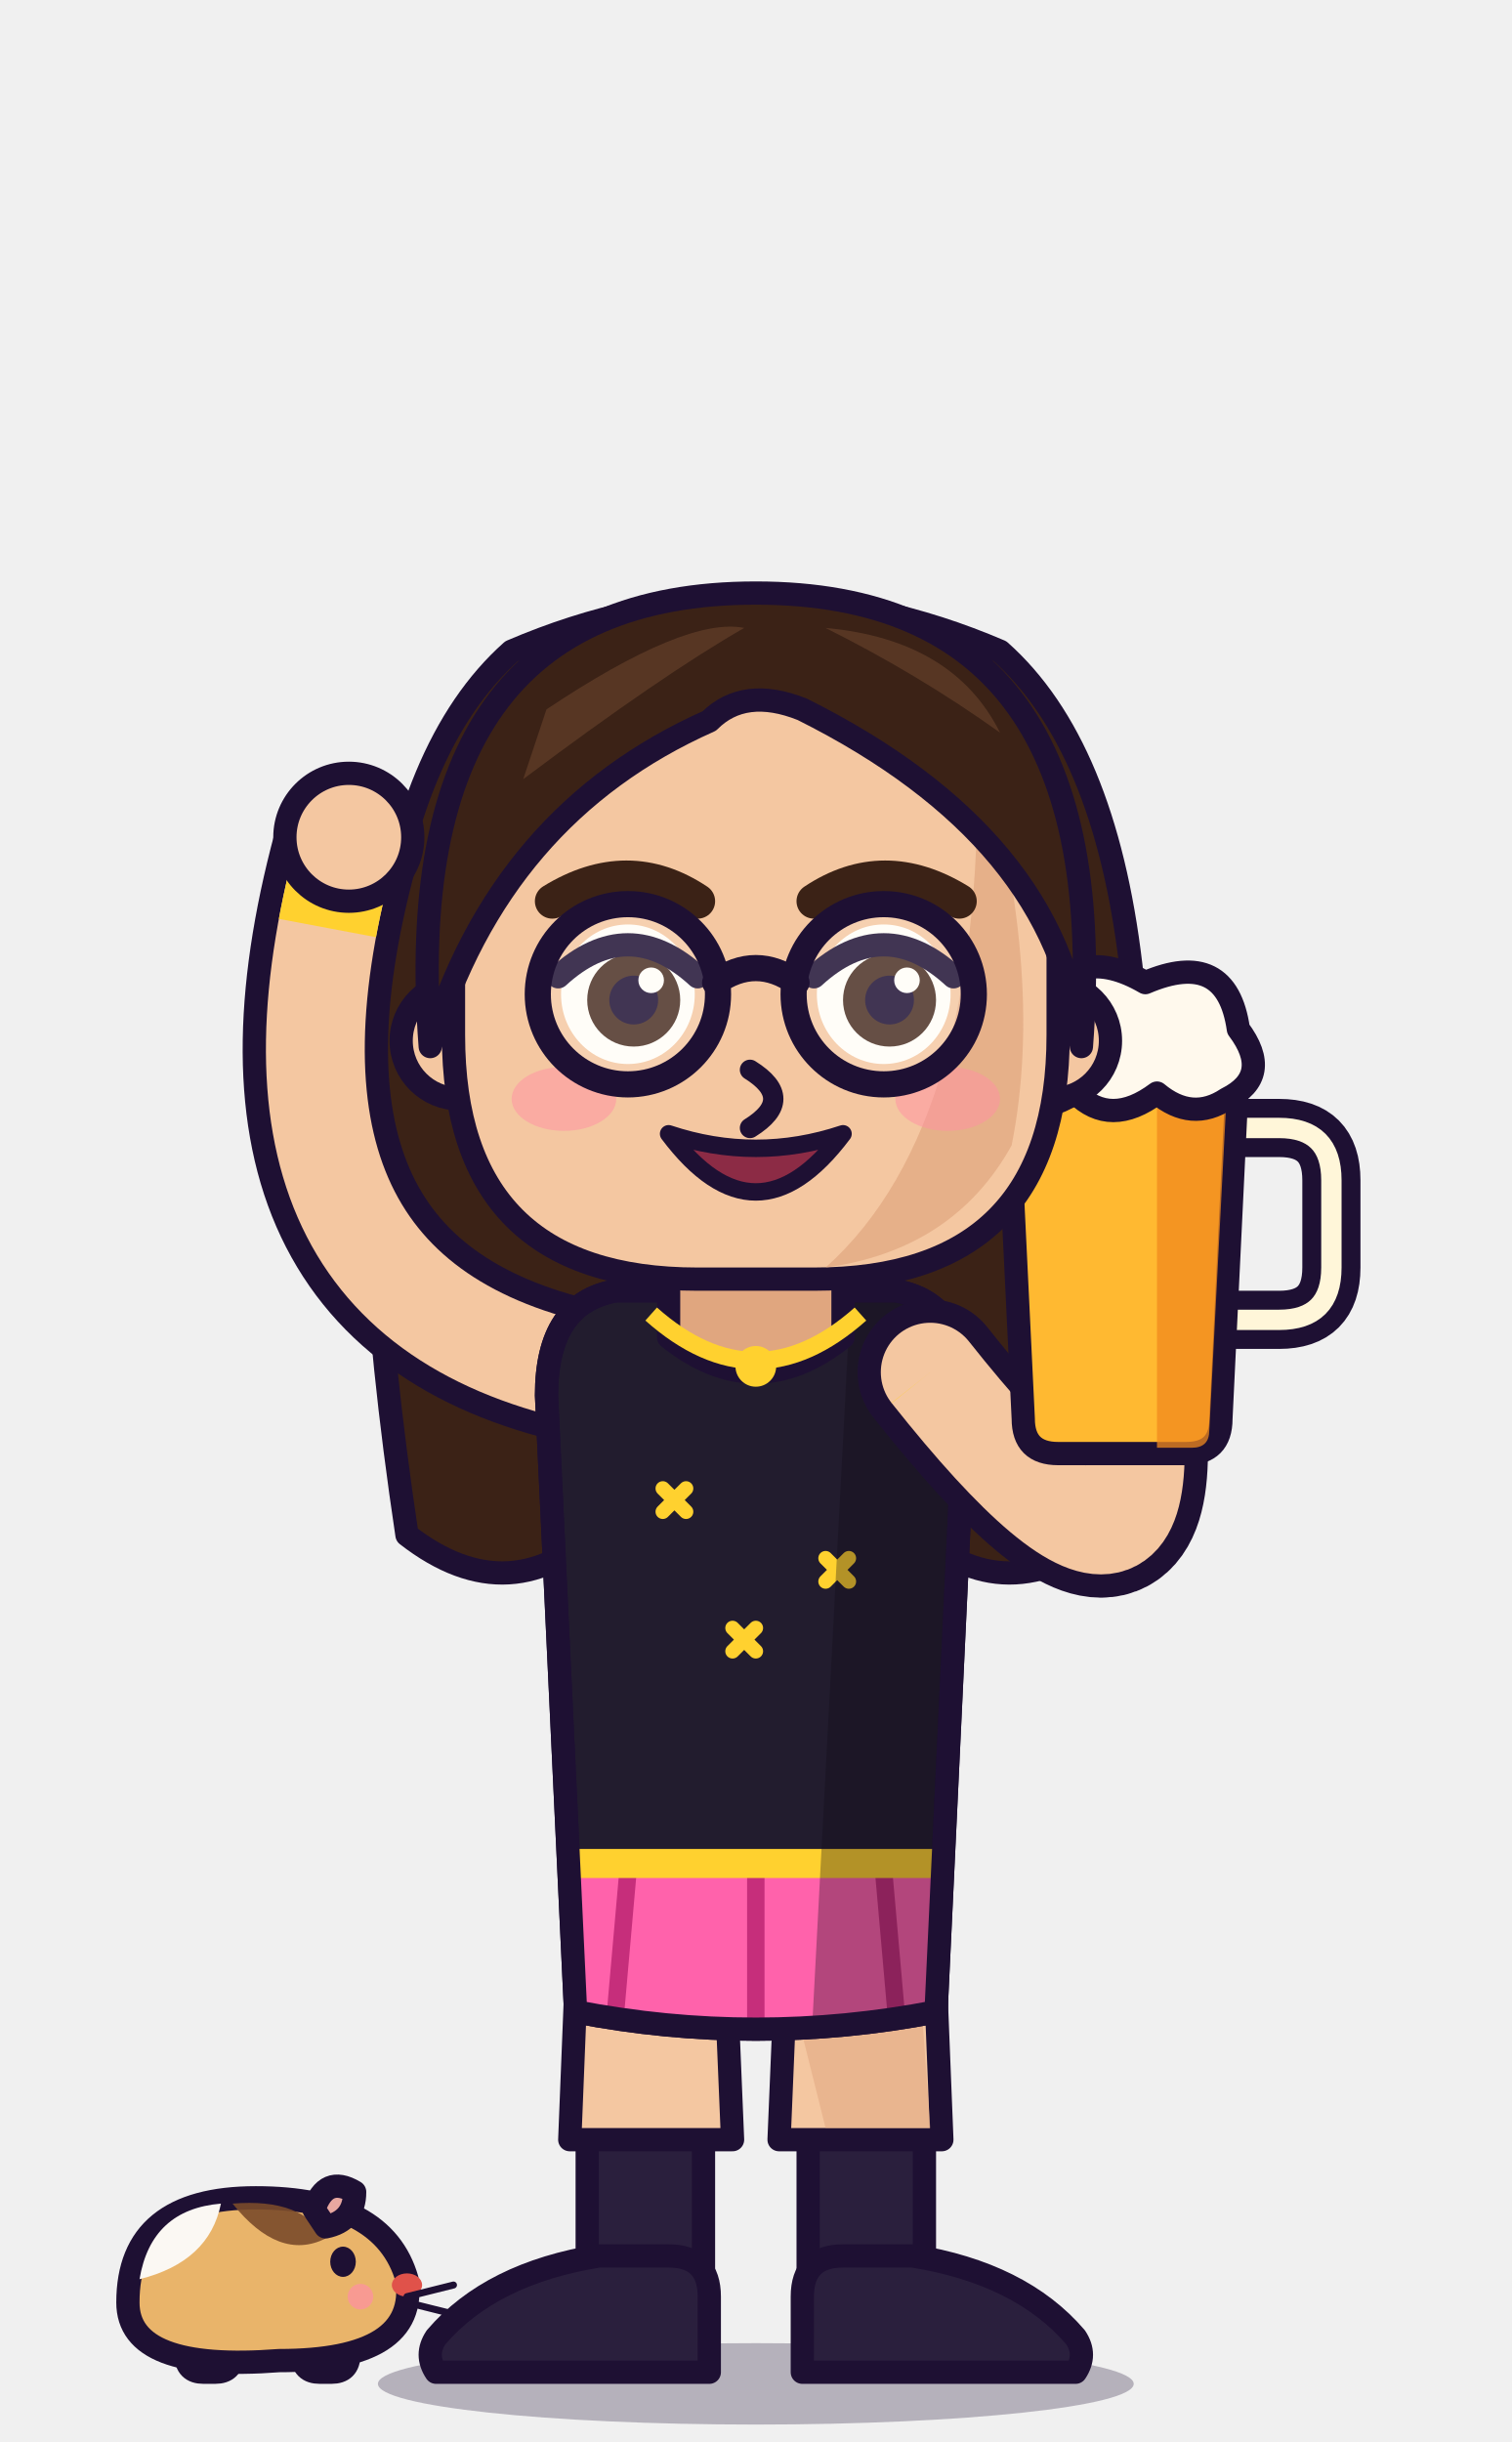
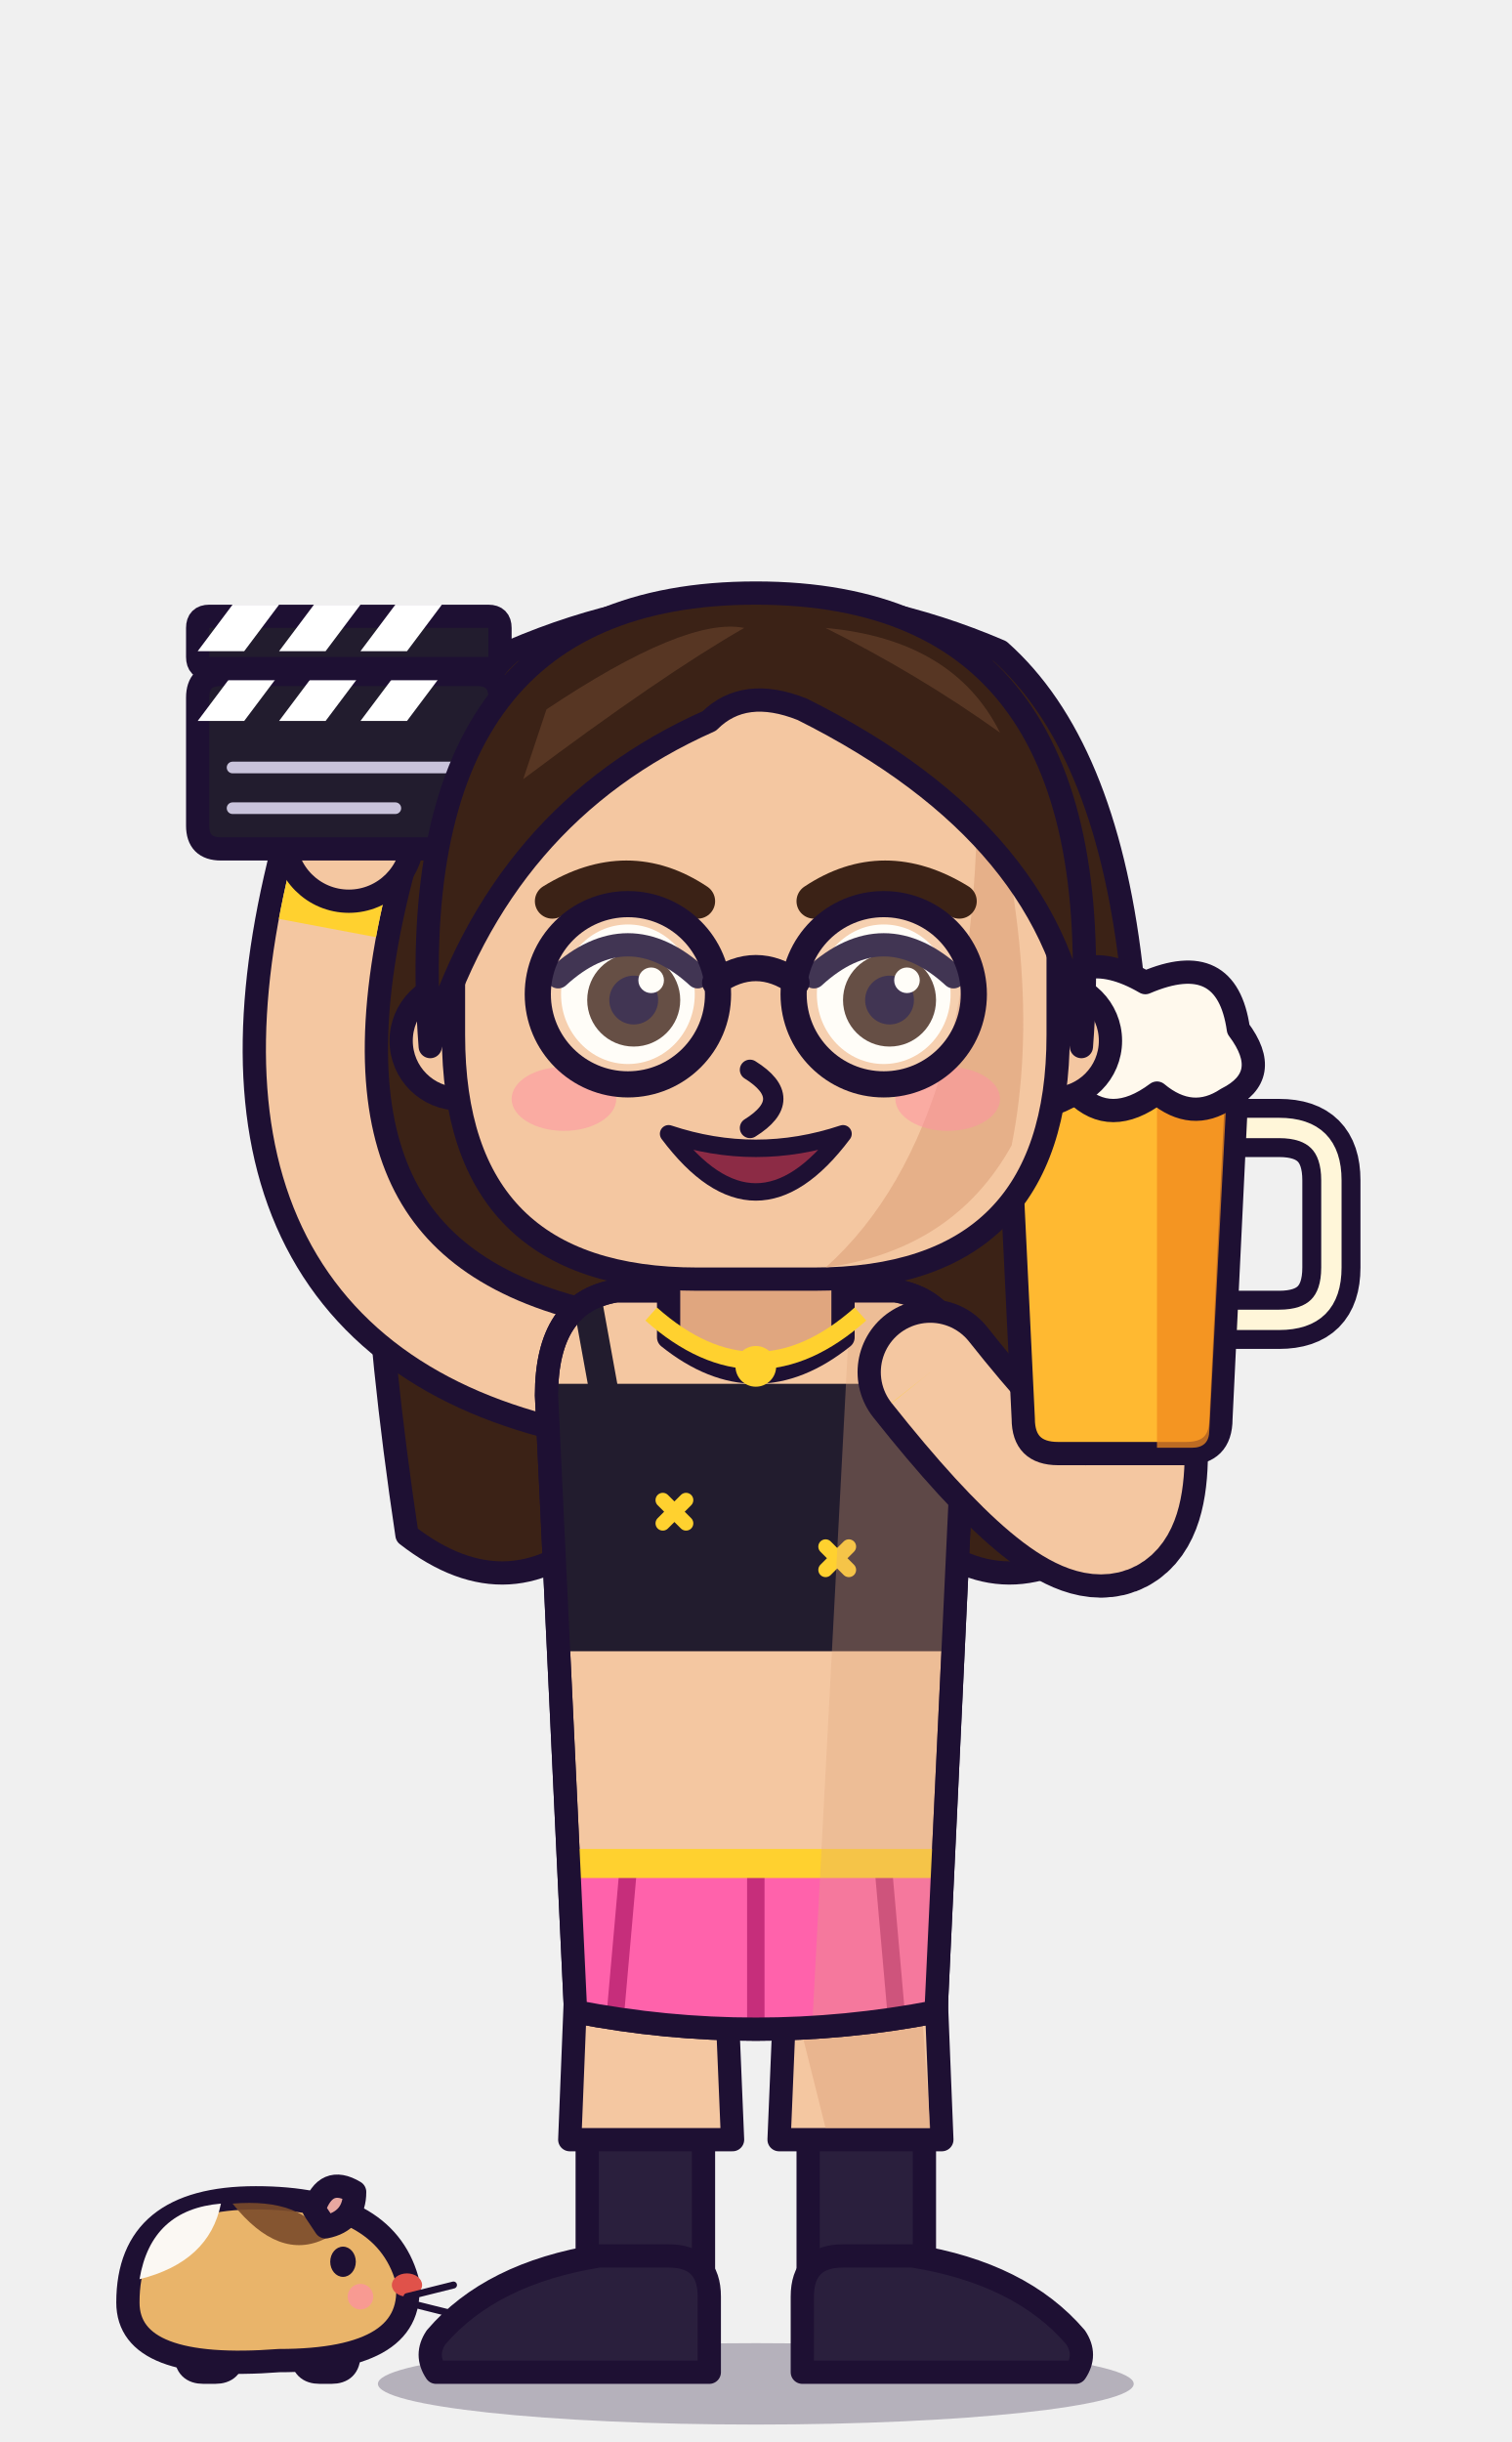
<svg xmlns="http://www.w3.org/2000/svg" viewBox="0 0 260 420" role="img" aria-label="Pili">
  <path d="M70 264Q52 144 88 112Q130 94 172 112Q208 144 190 264Q172 278 156 262H104Q88 278 70 264Z" fill="#3B2216" stroke="#1E1033" stroke-width="4" stroke-linejoin="round" stroke-linecap="round" />
  <ellipse cx="130" cy="410" rx="65" ry="7" fill="#1E1033" opacity="0.28" />
  <path d="M101 364h20v38h-20z" fill="#2A1F3D" stroke="#1E1033" stroke-width="4" stroke-linejoin="round" stroke-linecap="round" />
  <path d="M139 364h20v38h-20z" fill="#2A1F3D" stroke="#1E1033" stroke-width="4" stroke-linejoin="round" stroke-linecap="round" />
  <path d="M100 318L98 368H126L125 344L125 318Z" fill="#F4C7A1" stroke="#1E1033" stroke-width="4" stroke-linejoin="round" stroke-linecap="round" />
  <path d="M160 318L162 368H134L135 344L135 318Z" fill="#F4C7A1" stroke="#1E1033" stroke-width="4" stroke-linejoin="round" stroke-linecap="round" />
  <path d="M137 346L142 366H160L157 324Z" fill="#E0A67F" opacity="0.55" />
  <path d="M122 408v-13q0 -7 -7 -7h-12q-18.6 3 -28 14q-2 3 0 6z" fill="#2A1F3D" stroke="#1E1033" stroke-width="4" stroke-linejoin="round" stroke-linecap="round" />
  <path d="M138 408v-13q0 -7 7 -7h12q18.6 3 28 14q2 3 0 6z" fill="#2A1F3D" stroke="#1E1033" stroke-width="4" stroke-linejoin="round" stroke-linecap="round" />
  <path d="M100 236Q38 222 60 144" fill="none" stroke="#1E1033" stroke-width="25" stroke-linecap="round" />
  <path d="M100 236Q38 222 60 144" fill="none" stroke="#F4C7A1" stroke-width="17" stroke-linecap="round" />
  <path d="M100 236Q38 222 60 144" fill="none" stroke="#FFD12F" stroke-width="17" stroke-linecap="butt" stroke-dasharray="0 100 14 400" />
  <circle cx="60" cy="144" r="11" fill="#F4C7A1" stroke="#1E1033" stroke-width="4" stroke-linejoin="round" stroke-linecap="round" />
  <clipPath id="torso">
    <path d="M106 222Q94 224 94 240L99 346Q130 352 161 346L166 240Q166 224 154 222Z" />
  </clipPath>
-   <path d="M106 222Q94 224 94 240L99 346Q130 352 161 346L166 240Q166 224 154 222Z" fill="#221C2E" stroke="#1E1033" stroke-width="4" stroke-linejoin="round" stroke-linecap="round" />
+   <path d="M106 222Q94 224 94 240L99 346Q130 352 161 346L166 240Q166 224 154 222Z" fill="#F4C7A1" stroke="#1E1033" stroke-width="4" stroke-linejoin="round" stroke-linecap="round" />
  <g clip-path="url(#torso)">
+     <path d="M60 238H200V284H60Z" fill="#221C2E" opacity="1" />
+     <path d="M104 240L100 218M156 240L160 218" fill="none" stroke="#221C2E" stroke-width="5" stroke-linecap="round" stroke-linejoin="round" />
+     <path d="M114 258l4 4m0 -4l-4 4M142 266l4 4m0 -4l-4 4" fill="none" stroke="#FFD12F" stroke-width="2.5" stroke-linecap="round" stroke-linejoin="round" />
    <path d="M60 320H200V358H60Z" fill="#FF62AB" opacity="1" />
    <path d="M108 322l-3 34M130 322v34M152 322l3 34" fill="none" stroke="#C62E7B" stroke-width="3" stroke-linecap="round" stroke-linejoin="round" />
    <path d="M60 318H200v5H60Z" fill="#FFD12F" opacity="1" />
-     <path d="M114 256l4 4m0 -4l-4 4M142 268l4 4m0 -4l-4 4M126 280l4 4m0 -4l-4 4" fill="none" stroke="#FFD12F" stroke-width="2.5" stroke-linecap="round" stroke-linejoin="round" />
-     <path d="M146.56 218H172V356H139.3Z" fill="#0F0B16" opacity="0.32" />
+     <path d="M146.56 218H172V356H139.3Z" fill="#E0A67F" opacity="0.32" />
  </g>
  <path d="M106 222Q94 224 94 240L99 346Q130 352 161 346L166 240Q166 224 154 222Z" fill="none" stroke="#1E1033" stroke-width="4" stroke-linejoin="round" stroke-linecap="round" />
  <path d="M115 214h30v16q-15 12 -30 0z" fill="#E0A67F" stroke="#1E1033" stroke-width="4" stroke-linejoin="round" stroke-linecap="round" />
  <path d="M112 226q18 16 36 0" fill="none" stroke="#FFD12F" stroke-width="3" />
  <circle cx="130" cy="235" r="3.5" fill="#FFD12F" />
  <path d="M160 236Q206 294 192 224" fill="none" stroke="#1E1033" stroke-width="25" stroke-linecap="round" />
  <path d="M160 236Q206 294 192 224" fill="none" stroke="#F4C7A1" stroke-width="17" stroke-linecap="round" />
  <path d="M160 236Q206 294 192 224" fill="none" stroke="#FFD12F" stroke-width="17" stroke-linecap="butt" stroke-dasharray="0 100 14 400" />
  <circle cx="192" cy="224" r="11" fill="#F4C7A1" stroke="#1E1033" stroke-width="4" stroke-linejoin="round" stroke-linecap="round" />
  <path d="M211 194h9q9 0 9 9v15q0 9 -9 9h-9" fill="none" stroke="#1E1033" stroke-width="10" />
  <path d="M211 194h9q9 0 9 9v15q0 9 -9 9h-9" fill="none" stroke="#FFF6D9" stroke-width="3.5" />
  <path d="M173 182h40l-3 62q0 6 -6 6h-22q-6 0 -6 -6z" fill="#FFB931" stroke="#1E1033" stroke-width="4" stroke-linejoin="round" stroke-linecap="round" />
  <path d="M199 188h12l-3 58q0 3 -3 3h-6z" fill="#F08A1D" opacity="0.75" />
  <path d="M169 186q-4 -14 10 -13q6 -11 18 -4q14 -6 16 8q6 8 -2 12q-6 4 -12 -1q-8 6 -14 0q-10 6 -16 -2z" fill="#FFF9ED" stroke="#1E1033" stroke-width="4" stroke-linejoin="round" stroke-linecap="round" />
+   <path d="M38 116h44q4 0 4 4v22q0 4 -4 4h-44q-4 0 -4 -4v-22q0 -4 4 -4z" fill="#221C2E" stroke="#1E1033" stroke-width="4" stroke-linejoin="round" stroke-linecap="round" />
+   <g>
+     <path d="M40 116h8l-6 8h-8z" fill="#FFFFFF" />
+     <path d="M54 116h8l-6 8h-8z" fill="#FFFFFF" />
+     <path d="M68 116h8l-6 8h-8z" fill="#FFFFFF" />
+   </g>
+   <path d="M40 132h40M40 139h28" fill="none" stroke="#C9C3DB" stroke-width="2" stroke-linecap="round" stroke-linejoin="round" />
+   <g>
+     <animateTransform attributeName="transform" type="rotate" values="0 34 114;-22 34 114;0 34 114;0 34 114" keyTimes="0;0.15;0.3;1" dur="2.2s" repeatCount="indefinite" />
+     <path d="M36 106h48q2 0 2 2v5q0 2 -2 2h-48q-2 0 -2 -2v-5q0 -2 2 -2z" fill="#221C2E" stroke="#1E1033" stroke-width="4" stroke-linejoin="round" stroke-linecap="round" />
+     <g transform="translate(0 -10)">
+       <path d="M40 114h8l-6 8h-8z" fill="#FFFFFF" />
+       <path d="M54 114h8l-6 8h-8z" fill="#FFFFFF" />
+       <path d="M68 114h8l-6 8h-8z" fill="#FFFFFF" />
+     </g>
+   </g>
  <circle cx="79" cy="179" r="10" fill="#F4C7A1" stroke="#1E1033" stroke-width="4" stroke-linejoin="round" stroke-linecap="round" />
  <circle cx="181" cy="179" r="10" fill="#F4C7A1" stroke="#1E1033" stroke-width="4" stroke-linejoin="round" stroke-linecap="round" />
  <path d="M120 114h20q42 0 42 42v22q0 42 -42 42h-20q-42 0 -42 -42v-22q0 -42 42 -42z" fill="#F4C7A1" stroke="#1E1033" stroke-width="4" stroke-linejoin="round" stroke-linecap="round" />
  <path d="M168 126Q180 167 174 197Q164 215 142 218Q170 193 168 126Z" fill="#E0A67F" opacity="0.7" />
  <ellipse cx="97" cy="189" rx="9" ry="5.5" fill="#FF8FA3" opacity="0.5" />
  <ellipse cx="163" cy="189" rx="9" ry="5.5" fill="#FF8FA3" opacity="0.5" />
  <ellipse cx="108" cy="171" rx="11.5" ry="12" fill="#FFFDF7" />
  <circle cx="109" cy="172" r="8" fill="#4A2E22" />
  <circle cx="109" cy="172" r="4.2" fill="#1E1033" />
  <circle cx="112" cy="168.6" r="2.2" fill="#FFFDF7" />
  <path d="M96 168Q108 157 120 168" fill="none" stroke="#1E1033" stroke-width="4" stroke-linecap="round" stroke-linejoin="round" />
  <ellipse cx="152" cy="171" rx="11.5" ry="12" fill="#FFFDF7" />
  <circle cx="153" cy="172" r="8" fill="#4A2E22" />
  <circle cx="153" cy="172" r="4.2" fill="#1E1033" />
  <circle cx="156" cy="168.6" r="2.2" fill="#FFFDF7" />
  <path d="M140 168Q152 157 164 168" fill="none" stroke="#1E1033" stroke-width="4" stroke-linecap="round" stroke-linejoin="round" />
  <path d="M120 155Q108 147 95 155" fill="none" stroke="#3B2216" stroke-width="6" stroke-linecap="round" stroke-linejoin="round" />
  <path d="M140 155Q152 147 165 155" fill="none" stroke="#3B2216" stroke-width="6" stroke-linecap="round" stroke-linejoin="round" />
  <path d="M129 184q8 5 0 10" fill="none" stroke="#1E1033" stroke-width="3.5" stroke-linecap="round" stroke-linejoin="round" />
  <path d="M115 195q15 20 30 0q-15 5 -30 0z" fill="#8C2B45" stroke="#1E1033" stroke-width="3" stroke-linejoin="round" stroke-linecap="round" />
  <circle cx="108" cy="171" r="15.5" fill="#FFFFFF" fill-opacity="0.16" stroke="#1E1033" stroke-width="4.5" />
  <circle cx="152" cy="171" r="15.5" fill="#FFFFFF" fill-opacity="0.16" stroke="#1E1033" stroke-width="4.5" />
  <path d="M123 169q7 -5 14 0" fill="none" stroke="#1E1033" stroke-width="4.5" stroke-linecap="round" stroke-linejoin="round" />
  <path d="M74 180Q68 102 130 102Q192 102 186 180Q182 144 138 122Q128 118 122 124Q86 140 74 180Z" fill="#3B2216" stroke="#1E1033" stroke-width="4" stroke-linejoin="round" stroke-linecap="round" />
  <path d="M94 122Q118 106 128 108Q114 116 90 134Z" fill="#5C3A26" opacity="0.85" />
  <path d="M142 108Q164 110 172 126Q158 116 142 108Z" fill="#5C3A26" opacity="0.85" />
  <g>
    <animateTransform attributeName="transform" type="translate" values="0 0;0 -2;0 0" dur="0.9s" repeatCount="indefinite" />
    <path d="M35 402h2q3 0 3 3v0q0 3 -3 3h-2q-3 0 -3 -3v-0q0 -3 3 -3z" fill="#F4C7A1" stroke="#1E1033" stroke-width="4" stroke-linejoin="round" stroke-linecap="round" />
    <path d="M55 402h2q3 0 3 3v0q0 3 -3 3h-2q-3 0 -3 -3v-0q0 -3 3 -3z" fill="#F4C7A1" stroke="#1E1033" stroke-width="4" stroke-linejoin="round" stroke-linecap="round" />
    <path d="M22 396q0 -18 22 -18q22 0 26 14q2 14 -22 14q-26 2 -26 -10z" fill="#E9B46A" stroke="#1E1033" stroke-width="4" stroke-linejoin="round" stroke-linecap="round" />
    <path d="M24 392q2 -12 14 -13q-2 10 -14 13z" fill="#FBF8F3" opacity="1" />
    <path d="M40 379q12 -1 16 6q-8 4 -16 -6z" fill="#7A4A2A" opacity="0.9" />
    <path d="M54 380q2 -6 7 -3q0 5 -5 6z" fill="#E8A8A0" stroke="#1E1033" stroke-width="4" stroke-linejoin="round" stroke-linecap="round" />
    <ellipse cx="59" cy="389" rx="2.2" ry="2.6" fill="#1E1033">
      <animate attributeName="ry" values="2.6;2.6;0.4;2.6" keyTimes="0;0.9;0.95;1" dur="3s" repeatCount="indefinite" />
    </ellipse>
    <g transform="translate(70 393)">
      <g>
        <animateTransform attributeName="transform" type="scale" additive="sum" values="1 1;1.25 0.85;1 1;1 1" keyTimes="0;0.15;0.3;1" dur="1.4s" repeatCount="indefinite" />
        <ellipse cx="0" cy="0" rx="2.6" ry="2" fill="#E0524A" />
      </g>
    </g>
    <path d="M70 395l8 -2M70 396l8 2" fill="none" stroke="#1E1033" stroke-width="1.2" stroke-linecap="round" stroke-linejoin="round" />
    <circle cx="62" cy="395" r="2.2" fill="#FF8FA3" opacity="0.7" />
  </g>
</svg>
